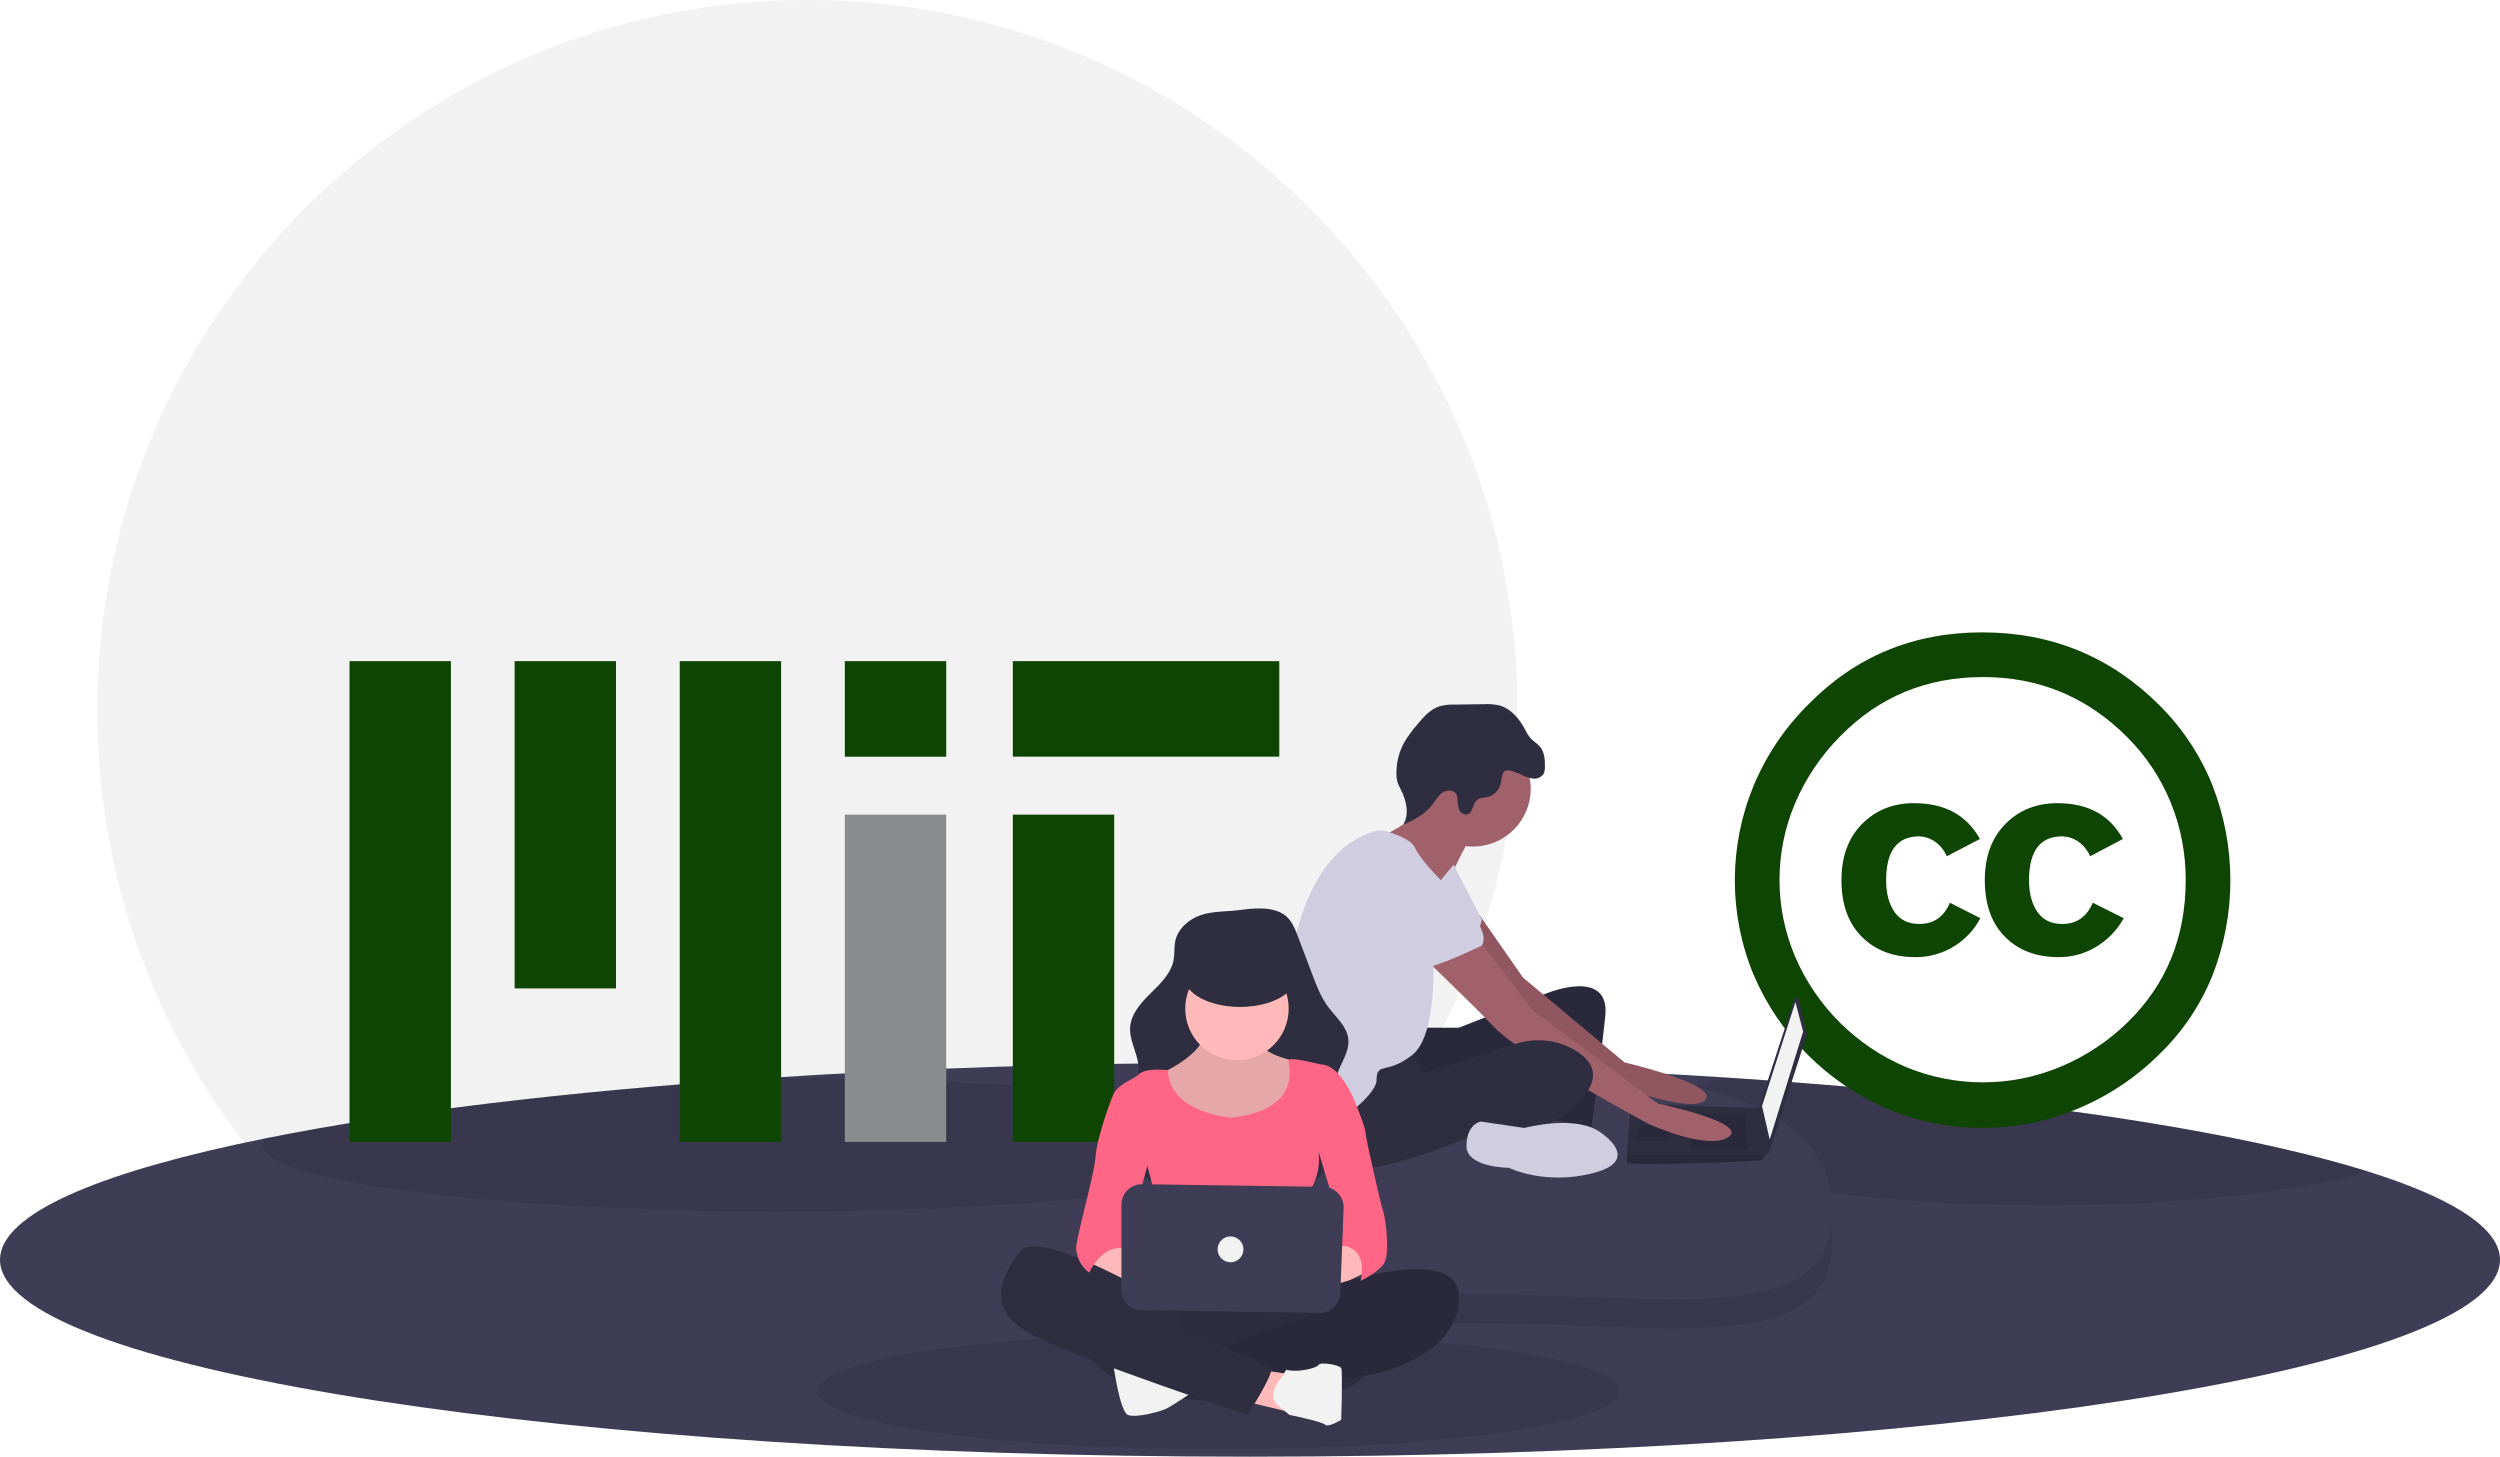
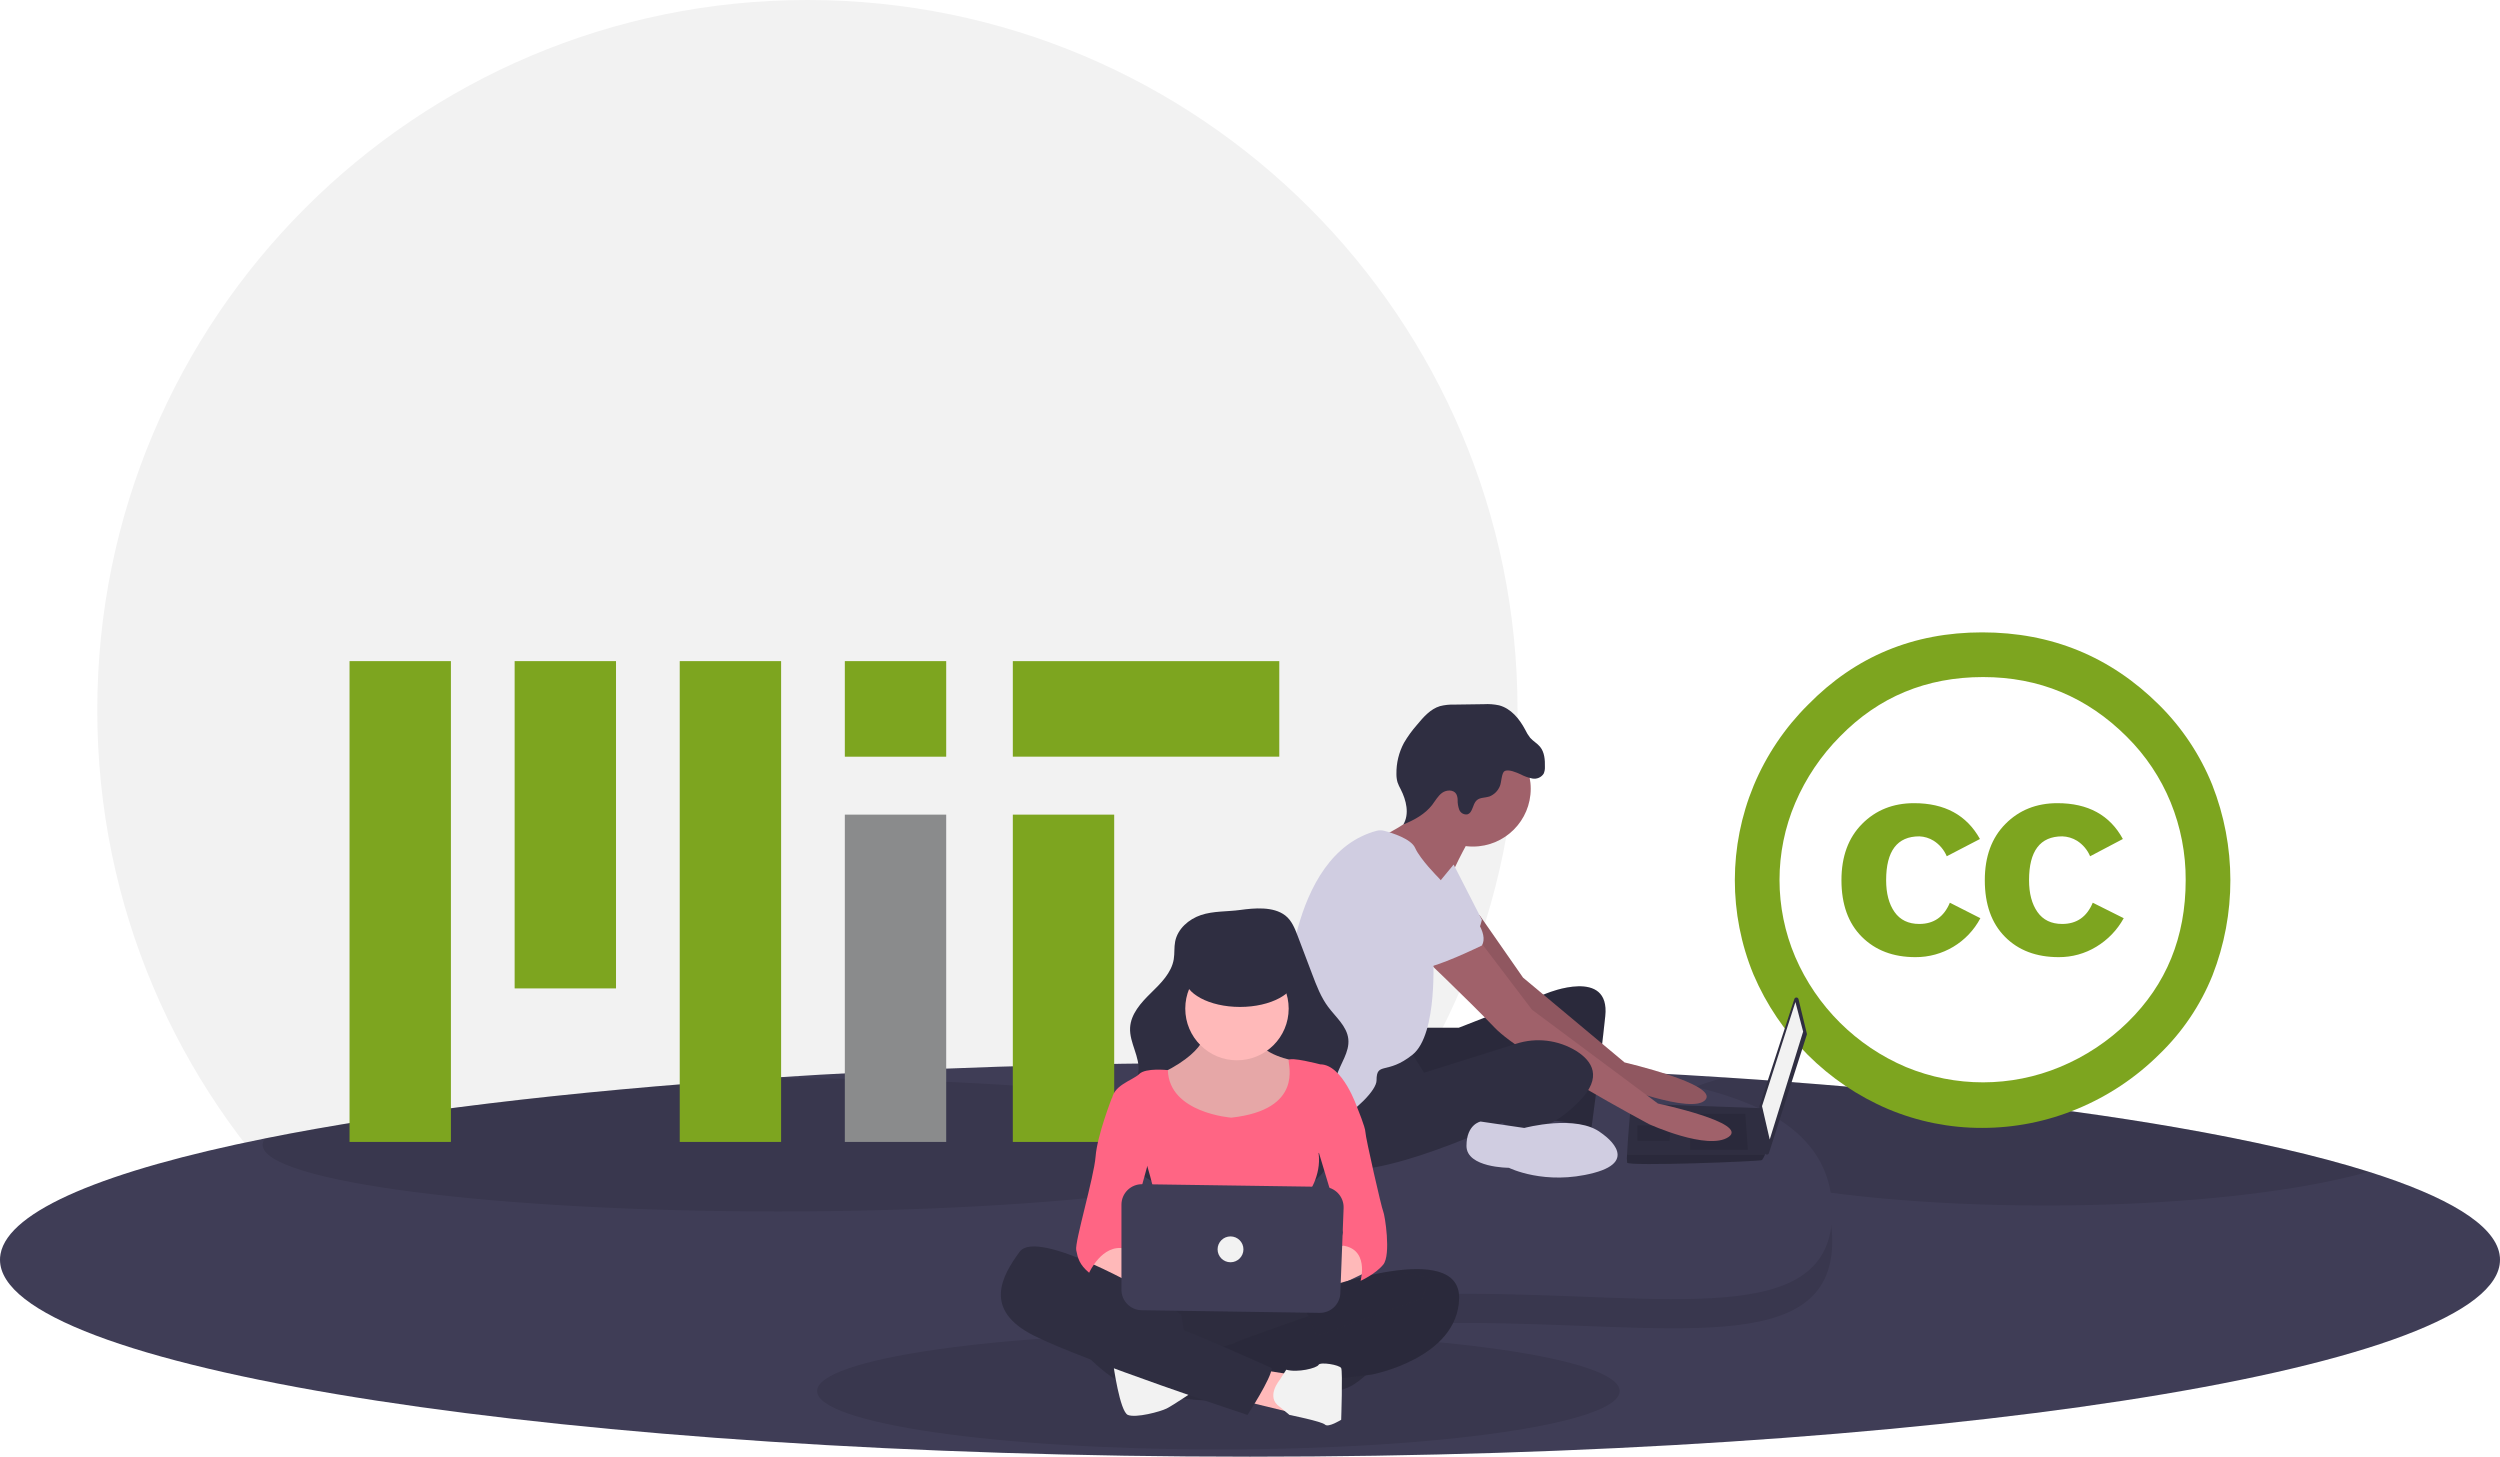
<svg xmlns="http://www.w3.org/2000/svg" data-name="Layer 1" width="1028" height="598.997" viewBox="0 0 1028 598.997">
  <circle cx="332.005" cy="292.004" r="292.004" fill="#f2f2f2" />
  <path d="M1028 517.997a13.69 13.69 0 01-.17 2.12c-7.14 43.76-234.46 78.88-513.83 78.88S7.31 563.877.17 520.117a13.675 13.675 0 01-.17-2.12c0-.2 0-.41.02-.61 0-.11.01-.21.01-.32a.49.49 0 00.01-.12c.04-.45.1-.88.18-1.32 3.26-17.89 43.35-34.33 108.74-47.5 53.48-10.77 123.89-19.36 204.93-24.76 61.5-4.1 129.12-6.37 200.11-6.37 57.12 0 112.06 1.47 163.38 4.17h.02q16.11.855 31.74 1.87c71.33 4.62 134.63 11.69 185.63 20.54 31.37 5.45 58.1 11.58 79.19 18.22h.01c32.46 10.23 51.6 21.7 53.81 33.83.08.44.14.87.18 1.32a.487.487 0 00.01.12c0 .11.01.21.01.32.02.2.02.41.02.61z" fill="#3f3d56" />
  <ellipse cx="501" cy="571.997" rx="165" ry="24" opacity=".1" />
  <path d="M973.96 481.797c-5.77 1.65-12.27 3.18-19.4 4.58-29.36 5.78-69.42 9.33-113.53 9.33-49.28 0-93.45-4.43-123.38-11.44-24.84-5.82-39.88-13.39-39.88-21.7 0-7.3 11.64-14.06 31.37-19.53 71.33 4.62 134.63 11.69 185.63 20.54 31.37 5.45 58.1 11.58 79.19 18.22zM532 470.747c0 15.13-94.92 27.4-212 27.4s-212-12.27-212-27.4a4.372 4.372 0 01.96-2.62c53.48-10.77 123.89-19.36 204.93-24.76q3.045-.015 6.11-.01c117.08 0 212 12.26 212 27.39z" opacity=".1" />
-   <path fill="#0f4502" d="M416.472 334.975h41.685v134.584h-41.685zm-136.966-63.124h41.685v197.708h-41.685zm-135.776 0h41.685v197.708H143.73zm67.888 0h41.685v134.584h-41.685zm135.775 0h41.685v39.303h-41.685z" />
+   <path fill="#7da51f" d="M416.472 334.975h41.685v134.584h-41.685zm-136.966-63.124h41.685v197.708h-41.685zm-135.776 0h41.685v197.708H143.73zm67.888 0h41.685v134.584h-41.685zm135.775 0h41.685v39.303h-41.685z" />
  <path fill="#8a8b8c" d="M347.393 334.975h41.685v134.584h-41.685z" />
-   <path fill="#0f4502" d="M416.472 271.851h109.573v39.303H416.472zm398.59-11.822q42.748 0 72.774 29.84a97.983 97.983 0 0121.832 32.838 107.346 107.346 0 01.095 78.409 93.533 93.533 0 01-21.74 32.294 104.704 104.704 0 01-33.84 22.56 101.425 101.425 0 01-39.115 7.824 99.015 99.015 0 01-38.661-7.734 104.845 104.845 0 01-55.4-55.396 101.764 101.764 0 01.09-77.594 102.307 102.307 0 0122.468-33.386q29.109-29.649 71.497-29.655zm.37 18.377q-34.93 0-58.769 24.38a87.595 87.595 0 00-18.466 27.38 80.789 80.789 0 000 63.312 86.249 86.249 0 0045.577 45.31 82.687 82.687 0 0063.41-.09 87.995 87.995 0 0027.741-18.374q23.831-23.287 23.828-58.405a83.659 83.659 0 00-6.186-32.02 81.465 81.465 0 00-18.002-26.93q-24.576-24.561-59.134-24.563zm-1.277 66.59l-13.65 7.098a14.006 14.006 0 00-5.364-6.368 12.087 12.087 0 00-5.916-1.818q-13.64 0-13.646 18.011 0 8.186 3.454 13.095 3.458 4.915 10.192 4.916 8.916 0 12.557-8.733l12.55 6.368a29.99 29.99 0 01-26.744 16.011q-13.644 0-22.016-8.37-8.367-8.367-8.367-23.284 0-14.556 8.46-23.105 8.457-8.549 21.379-8.552 18.926-.01 27.11 14.732zm58.764 0l-13.464 7.098a13.992 13.992 0 00-5.368-6.368 12.373 12.373 0 00-6.094-1.818q-13.645 0-13.65 18.011 0 8.186 3.458 13.095 3.453 4.915 10.192 4.916 8.907 0 12.547-8.733l12.736 6.368a31.277 31.277 0 01-11.274 11.736 29.398 29.398 0 01-15.464 4.275q-13.831 0-22.1-8.37-8.29-8.367-8.284-23.284 0-14.556 8.463-23.105 8.453-8.549 21.373-8.552 18.922-.01 26.93 14.732z" />
+   <path fill="#7da51f" d="M416.472 271.851h109.573v39.303H416.472zm398.59-11.822q42.748 0 72.774 29.84a97.983 97.983 0 0121.832 32.838 107.346 107.346 0 01.095 78.409 93.533 93.533 0 01-21.74 32.294 104.704 104.704 0 01-33.84 22.56 101.425 101.425 0 01-39.115 7.824 99.015 99.015 0 01-38.661-7.734 104.845 104.845 0 01-55.4-55.396 101.764 101.764 0 01.09-77.594 102.307 102.307 0 0122.468-33.386q29.109-29.649 71.497-29.655zm.37 18.377q-34.93 0-58.769 24.38a87.595 87.595 0 00-18.466 27.38 80.789 80.789 0 000 63.312 86.249 86.249 0 0045.577 45.31 82.687 82.687 0 0063.41-.09 87.995 87.995 0 0027.741-18.374q23.831-23.287 23.828-58.405a83.659 83.659 0 00-6.186-32.02 81.465 81.465 0 00-18.002-26.93q-24.576-24.561-59.134-24.563zm-1.277 66.59l-13.65 7.098a14.006 14.006 0 00-5.364-6.368 12.087 12.087 0 00-5.916-1.818q-13.64 0-13.646 18.011 0 8.186 3.454 13.095 3.458 4.915 10.192 4.916 8.916 0 12.557-8.733l12.55 6.368a29.99 29.99 0 01-26.744 16.011q-13.644 0-22.016-8.37-8.367-8.367-8.367-23.284 0-14.556 8.46-23.105 8.457-8.549 21.379-8.552 18.926-.01 27.11 14.732zm58.764 0l-13.464 7.098a13.992 13.992 0 00-5.368-6.368 12.373 12.373 0 00-6.094-1.818q-13.645 0-13.65 18.011 0 8.186 3.458 13.095 3.453 4.915 10.192 4.916 8.907 0 12.547-8.733l12.736 6.368a31.277 31.277 0 01-11.274 11.736 29.398 29.398 0 01-15.464 4.275q-13.831 0-22.1-8.37-8.29-8.367-8.284-23.284 0-14.556 8.463-23.105 8.453-8.549 21.373-8.552 18.922-.01 26.93 14.732z" />
  <path d="M753.417 510.336c0 48.737-67.934 33.662-151.113 33.662S452.2 559.073 452.2 510.336s67.925-59.338 151.104-59.338 150.113 10.6 150.113 59.338z" opacity=".1" />
  <path d="M753.417 498.336c0 48.737-67.934 33.662-151.113 33.662S452.2 547.073 452.2 498.336s67.925-59.338 151.104-59.338 150.113 10.6 150.113 59.338z" fill="#3f3d56" />
  <path d="M739.542 410.842l3.433 14.164a.885.885 0 01-.017.478l-15.576 48.673a.885.885 0 01-1.721-.17l-2.155-18.961a.885.885 0 01.038-.374l14.297-43.876a.885.885 0 011.7.066z" fill="#2f2e41" />
  <path fill="#f2f2f2" d="M738.278 412.038l3.171 12.152-13.738 44.382-3.17-13.737 13.737-42.797z" />
  <path d="M669.064 478.083c.528 1.585 54.949-.529 55.477-1.057a11.469 11.469 0 001.163-2.114c.496-1.056.95-2.113.95-2.113l-2.113-17.108-53.892-1.913s-1.347 14.498-1.622 21.134a15.853 15.853 0 00.037 3.17z" fill="#2f2e41" />
  <path opacity=".1" d="M717.673 458.005l1.056 14.794h-23.776v-14.794h22.72zm-30.645 4.755l.142-.028-.67 6.368h-13.209v-6.34h13.737zm-17.964 15.323c.528 1.585 54.949-.529 55.477-1.057a11.469 11.469 0 001.163-2.114h-56.677a15.853 15.853 0 00.037 3.17z" />
  <path d="M585.055 422.605h14.794l36.457-14.265s25.89-10.568 23.776 9.51-5.812 47.024-5.812 47.024-11.624-5.284-17.964-3.699-2.114-32.23-2.114-32.23-51.778 24.833-56.534 21.663-5.811-25.361-5.811-25.361z" fill="#2f2e41" />
  <path d="M585.055 422.605h14.794l36.457-14.265s25.89-10.568 23.776 9.51-5.812 47.024-5.812 47.024-11.624-5.284-17.964-3.699-2.114-32.23-2.114-32.23-51.778 24.833-56.534 21.663-5.811-25.361-5.811-25.361z" opacity=".1" />
  <path d="M608.363 376.276l17.904 25.723 41.74 34.872s38.57 8.982 33.287 15.322-37.514-6.34-37.514-6.34-48.08-34.872-49.665-37.513-19.02-27.475-19.02-27.475z" fill="#a0616a" />
  <path d="M608.363 376.276l17.904 25.723 41.74 34.872s38.57 8.982 33.287 15.322-37.514-6.34-37.514-6.34-48.08-34.872-49.665-37.513-19.02-27.475-19.02-27.475z" opacity=".1" />
  <circle cx="605.661" cy="324.331" r="23.776" fill="#a0616a" />
  <path d="M604.076 345.465s-7.925 13.738-9.51 21.135-23.776-14.794-23.776-14.794l-2.906-7.662s20.87-9.774 19.285-17.7 16.907 19.021 16.907 19.021z" fill="#a0616a" />
  <path d="M597.736 355.504l11.624 22.72s-2.642 11.095-6.869 12.152-22.19-13.738-22.19-13.738z" fill="#d0cde1" />
  <path d="M608.303 386.677l21.663 28.531 51.778 38.57s37.514 7.925 29.06 13.737-32.758-5.283-32.758-5.283-52.307-28.003-63.403-39.627-31.701-31.173-31.701-31.173z" fill="#a0616a" />
  <path d="M579.244 431.059l6.34 10.039 37.84-11.905a29.751 29.751 0 0124.77 2.989c6.604 4.16 10.831 10.765 1.32 20.54-19.02 19.549-31.7 8.981-31.7 8.981s-63.932 30.117-74.499 15.323-11.095-22.191-11.095-22.191 40.683-25.361 47.024-23.776z" fill="#2f2e41" />
  <path d="M658.497 465.93s16.907 11.096-3.17 16.38-34.872-2.114-34.872-2.114-17.436 0-17.436-8.982 5.812-10.039 5.812-10.039l17.964 2.642s21.663-5.812 31.702 2.113z" fill="#d0cde1" />
  <path d="M625.166 318.35a17.728 17.728 0 004.982 1.785 4.548 4.548 0 004.596-1.97 6.18 6.18 0 00.522-2.794c.063-2.902-.147-6.038-1.985-8.283-1.17-1.43-2.878-2.33-4.09-3.724a17.598 17.598 0 01-2.067-3.378c-2.355-4.424-5.843-8.676-10.69-9.951a23.183 23.183 0 00-6.24-.477l-12.206.172a21.25 21.25 0 00-5.872.632c-3.93 1.188-6.79 4.492-9.41 7.651a47.851 47.851 0 00-5.396 7.448 26.133 26.133 0 00-3.098 12.804 11.98 11.98 0 00.44 3.388 18.801 18.801 0 001.33 2.925c2.29 4.496 3.649 10.112 1.071 14.45 4.478-1.83 8.909-4.228 11.863-8.059 1.322-1.714 2.358-3.72 4.12-4.977s4.63-1.367 5.76.479a5.163 5.163 0 01.582 2.418 11.084 11.084 0 00.668 4.081 3.058 3.058 0 003.322 1.896c2.3-.648 2.08-4.179 3.852-5.782 1.346-1.218 3.422-.986 5.15-1.538a7.643 7.643 0 004.387-4.321c.655-1.468.645-5.31 1.884-6.105 1.553-.997 5.085.588 6.525 1.23z" fill="#2f2e41" />
  <path d="M565.996 341.638a6.27 6.27 0 013.264.008c3.392.911 10.995 3.321 12.625 6.99 2.114 4.755 9.51 12.152 9.51 12.152s10.04 10.038 7.926 16.907-10.039 14.794-10.039 14.794 2.114 32.758-8.453 41.212-14.794 2.642-14.794 10.567-32.758 32.758-39.099 17.436c0 0 3.17-28.532 2.114-38.57-1.042-9.894.483-71.624 36.946-81.496z" fill="#d0cde1" />
  <path d="M582.942 354.976s32.23 23.776 26.418 33.814c0 0-19.55 9.51-23.776 8.982s-20.606-19.02-24.833-20.605-6.34-30.117 22.191-22.191z" fill="#d0cde1" />
  <path d="M493.81 376.281c-5.012 1.693-9.553 5.653-10.58 10.843-.476 2.406-.184 4.907-.584 7.327-.929 5.611-5.334 9.897-9.397 13.878s-8.258 8.606-8.555 14.286c-.324 6.22 4.187 12.047 3.406 18.226-.907 7.18-8.49 11.831-10.364 18.82-1.251 4.667.282 9.695 2.806 13.815 4.808 7.853 13.028 13.184 21.78 16.041s18.076 3.46 27.283 3.556c11.21.117 23.383-.845 31.806-8.244a25.48 25.48 0 008.459-16.588c.8-8.571-2.777-17.427-.31-25.674 1.553-5.19 5.447-9.93 4.866-15.316-.568-5.266-5.168-8.999-8.323-13.253-2.946-3.972-4.734-8.663-6.486-13.288l-5.995-15.824c-1.178-3.11-2.472-6.382-5.098-8.424-4.917-3.822-12.823-3.07-18.572-2.283-5.333.732-11.012.37-16.141 2.102z" fill="#2f2e41" />
  <path d="M495.688 422.376s2.658 8.637-17.274 18.603 1.994 20.595 1.994 20.595l23.252 5.315s23.918-3.322 26.575-7.308 7.308-17.274 5.98-19.267a31.061 31.061 0 00-3.322-3.986s-15.945-2.658-15.28-9.966-21.925-3.986-21.925-3.986z" fill="#ffb9b9" />
  <path d="M495.688 422.376s2.658 8.637-17.274 18.603 1.994 20.595 1.994 20.595l23.252 5.315s23.918-3.322 26.575-7.308 7.308-17.274 5.98-19.267a31.061 31.061 0 00-3.322-3.986s-15.945-2.658-15.28-9.966-21.925-3.986-21.925-3.986z" opacity=".1" />
  <circle cx="508.643" cy="414.736" r="21.26" fill="#ffb9b9" />
  <path d="M506.318 459.58s-25.604-1.872-26.09-19.538c0 0-9.122-1.057-11.78 1.6s-11.293 4.651-11.293 11.295 14.616 26.575 14.616 26.575 7.972 26.575 4.65 31.225-3.986 16.61-3.986 16.61 33.219-2.658 38.534 0 26.574 2.657 27.903 0-1.329-35.876-1.329-35.876 5.98-7.973 4.651-17.274l15.945-18.602s-5.98-17.938-15.28-17.938c0 0-12.624-3.322-12.956-1.661s6.312 20.263-23.585 23.585z" fill="#ff6584" />
  <path d="M446.525 518.045s5.979 9.302 21.26 11.295 17.938-3.322 16.609-4.65-17.274-7.309-17.274-7.309l-9.301-7.308zm108.956-7.972l-17.273 9.966s-22.589-1.33-13.952 5.315 24.582 3.986 24.582 3.986l15.28-7.308z" fill="#ffb9b9" />
  <path d="M469.113 527.347s-15.945 39.197 3.322 45.177 72.416 4.65 84.375-3.322 15.28-18.602 13.288-21.924-15.281-12.623-24.582-13.288-76.403-6.643-76.403-6.643z" fill="#2f2e41" />
  <path d="M469.113 527.347s-15.945 39.197 3.322 45.177 72.416 4.65 84.375-3.322 15.28-18.602 13.288-21.924-15.281-12.623-24.582-13.288-76.403-6.643-76.403-6.643z" opacity=".05" />
  <path d="M544.378 529.782s56.28-20.373 55.616 4.208-35.876 31.226-35.876 31.226l-10.63 1.328-58.464 1.994s1.993-10.63-2.658-11.96c0 0 15.28-3.985 15.945-4.65s38.534-13.951 41.191-14.616 10.63-5.98 16.61-5.315c0 0 6.643-5.315 13.951-3.986l-20.595 1.329z" fill="#2f2e41" />
  <path d="M544.378 529.782s56.28-20.373 55.616 4.208-35.876 31.226-35.876 31.226l-10.63 1.328-58.464 1.994s1.993-10.63-2.658-11.96c0 0 15.28-3.985 15.945-4.65s38.534-13.951 41.191-14.616 10.63-5.98 16.61-5.315c0 0 6.643-5.315 13.951-3.986l-20.595 1.329z" opacity=".1" />
  <path fill="#2f2e41" d="M534.434 533.081l7.096 16.19 43.184-15.281 3.322-8.636-11.295-1.994-22.706 3.987-9.848 2.657-9.753 3.077z" />
  <path opacity=".1" d="M534.434 533.081l7.096 16.19 43.184-15.281 3.322-8.636-11.295-1.994-22.706 3.987-9.848 2.657-9.753 3.077z" />
  <path d="M442.538 552.593s12.623 15.945 27.24 19.93 22.588-1.328 22.588-1.328l-4.65-18.602-1.993-11.959-8.637-5.98-17.274-7.972-20.595-6.643s-8.637-1.33-8.637 0 7.972 21.26 7.972 21.26z" fill="#2f2e41" />
  <path d="M457.819 561.23s2.657 19.266 5.98 20.595 13.287-1.329 15.944-2.657 11.69-7.46 11.69-7.46-31.62-11.807-33.614-10.478z" fill="#f2f2f2" />
  <path fill="#ffb9b9" d="M518.277 563.223l12.623 1.993-1.329 15.28-17.607-4.276 6.313-12.997z" />
  <path d="M526.186 567.475s-5.916 7.042.063 11.028l3.986 3.322s13.288 2.657 14.616 3.986 6.644-1.993 6.644-1.993.665-19.931 0-21.26-8.637-2.657-9.301-1.328-8.637 3.321-13.287 1.993z" fill="#f2f2f2" />
  <path d="M473.1 531.997s-46.506-27.239-53.815-17.273-15.28 23.917 5.98 34.547 87.697 32.554 87.697 32.554 9.965-15.28 9.965-19.267c0 0-35.211-15.945-41.19-17.273s-29.897-16.61-33.22-17.938-7.972-5.315-7.972-5.315z" fill="#2f2e41" />
  <path d="M459.812 449.615l-2.657 1.993s-5.98 15.281-6.644 23.918-8.637 35.211-7.973 38.533 1.33 5.98 5.315 9.301c0 0 5.315-11.958 14.617-9.965l11.294-41.191zm93.012 0l5.315 5.98s3.322 7.972 3.322 9.965 6.643 31.226 7.308 32.554 3.322 17.938 0 21.925-9.301 6.643-9.301 6.643 3.986-13.952-8.637-14.616l1.329-5.315-11.96-39.862z" fill="#ff6584" />
  <path d="M461.14 495.356v34.995a8.413 8.413 0 008.29 8.413l73.185 1.084a8.413 8.413 0 008.532-8.09l1.346-34.998a8.413 8.413 0 00-8.286-8.736l-74.53-1.08a8.413 8.413 0 00-8.536 8.412z" fill="#3f3d56" />
  <ellipse cx="509.89" cy="401.732" rx="22.884" ry="12.322" fill="#2f2e41" />
  <circle cx="505.986" cy="513.727" r="5.315" fill="#f2f2f2" />
</svg>
